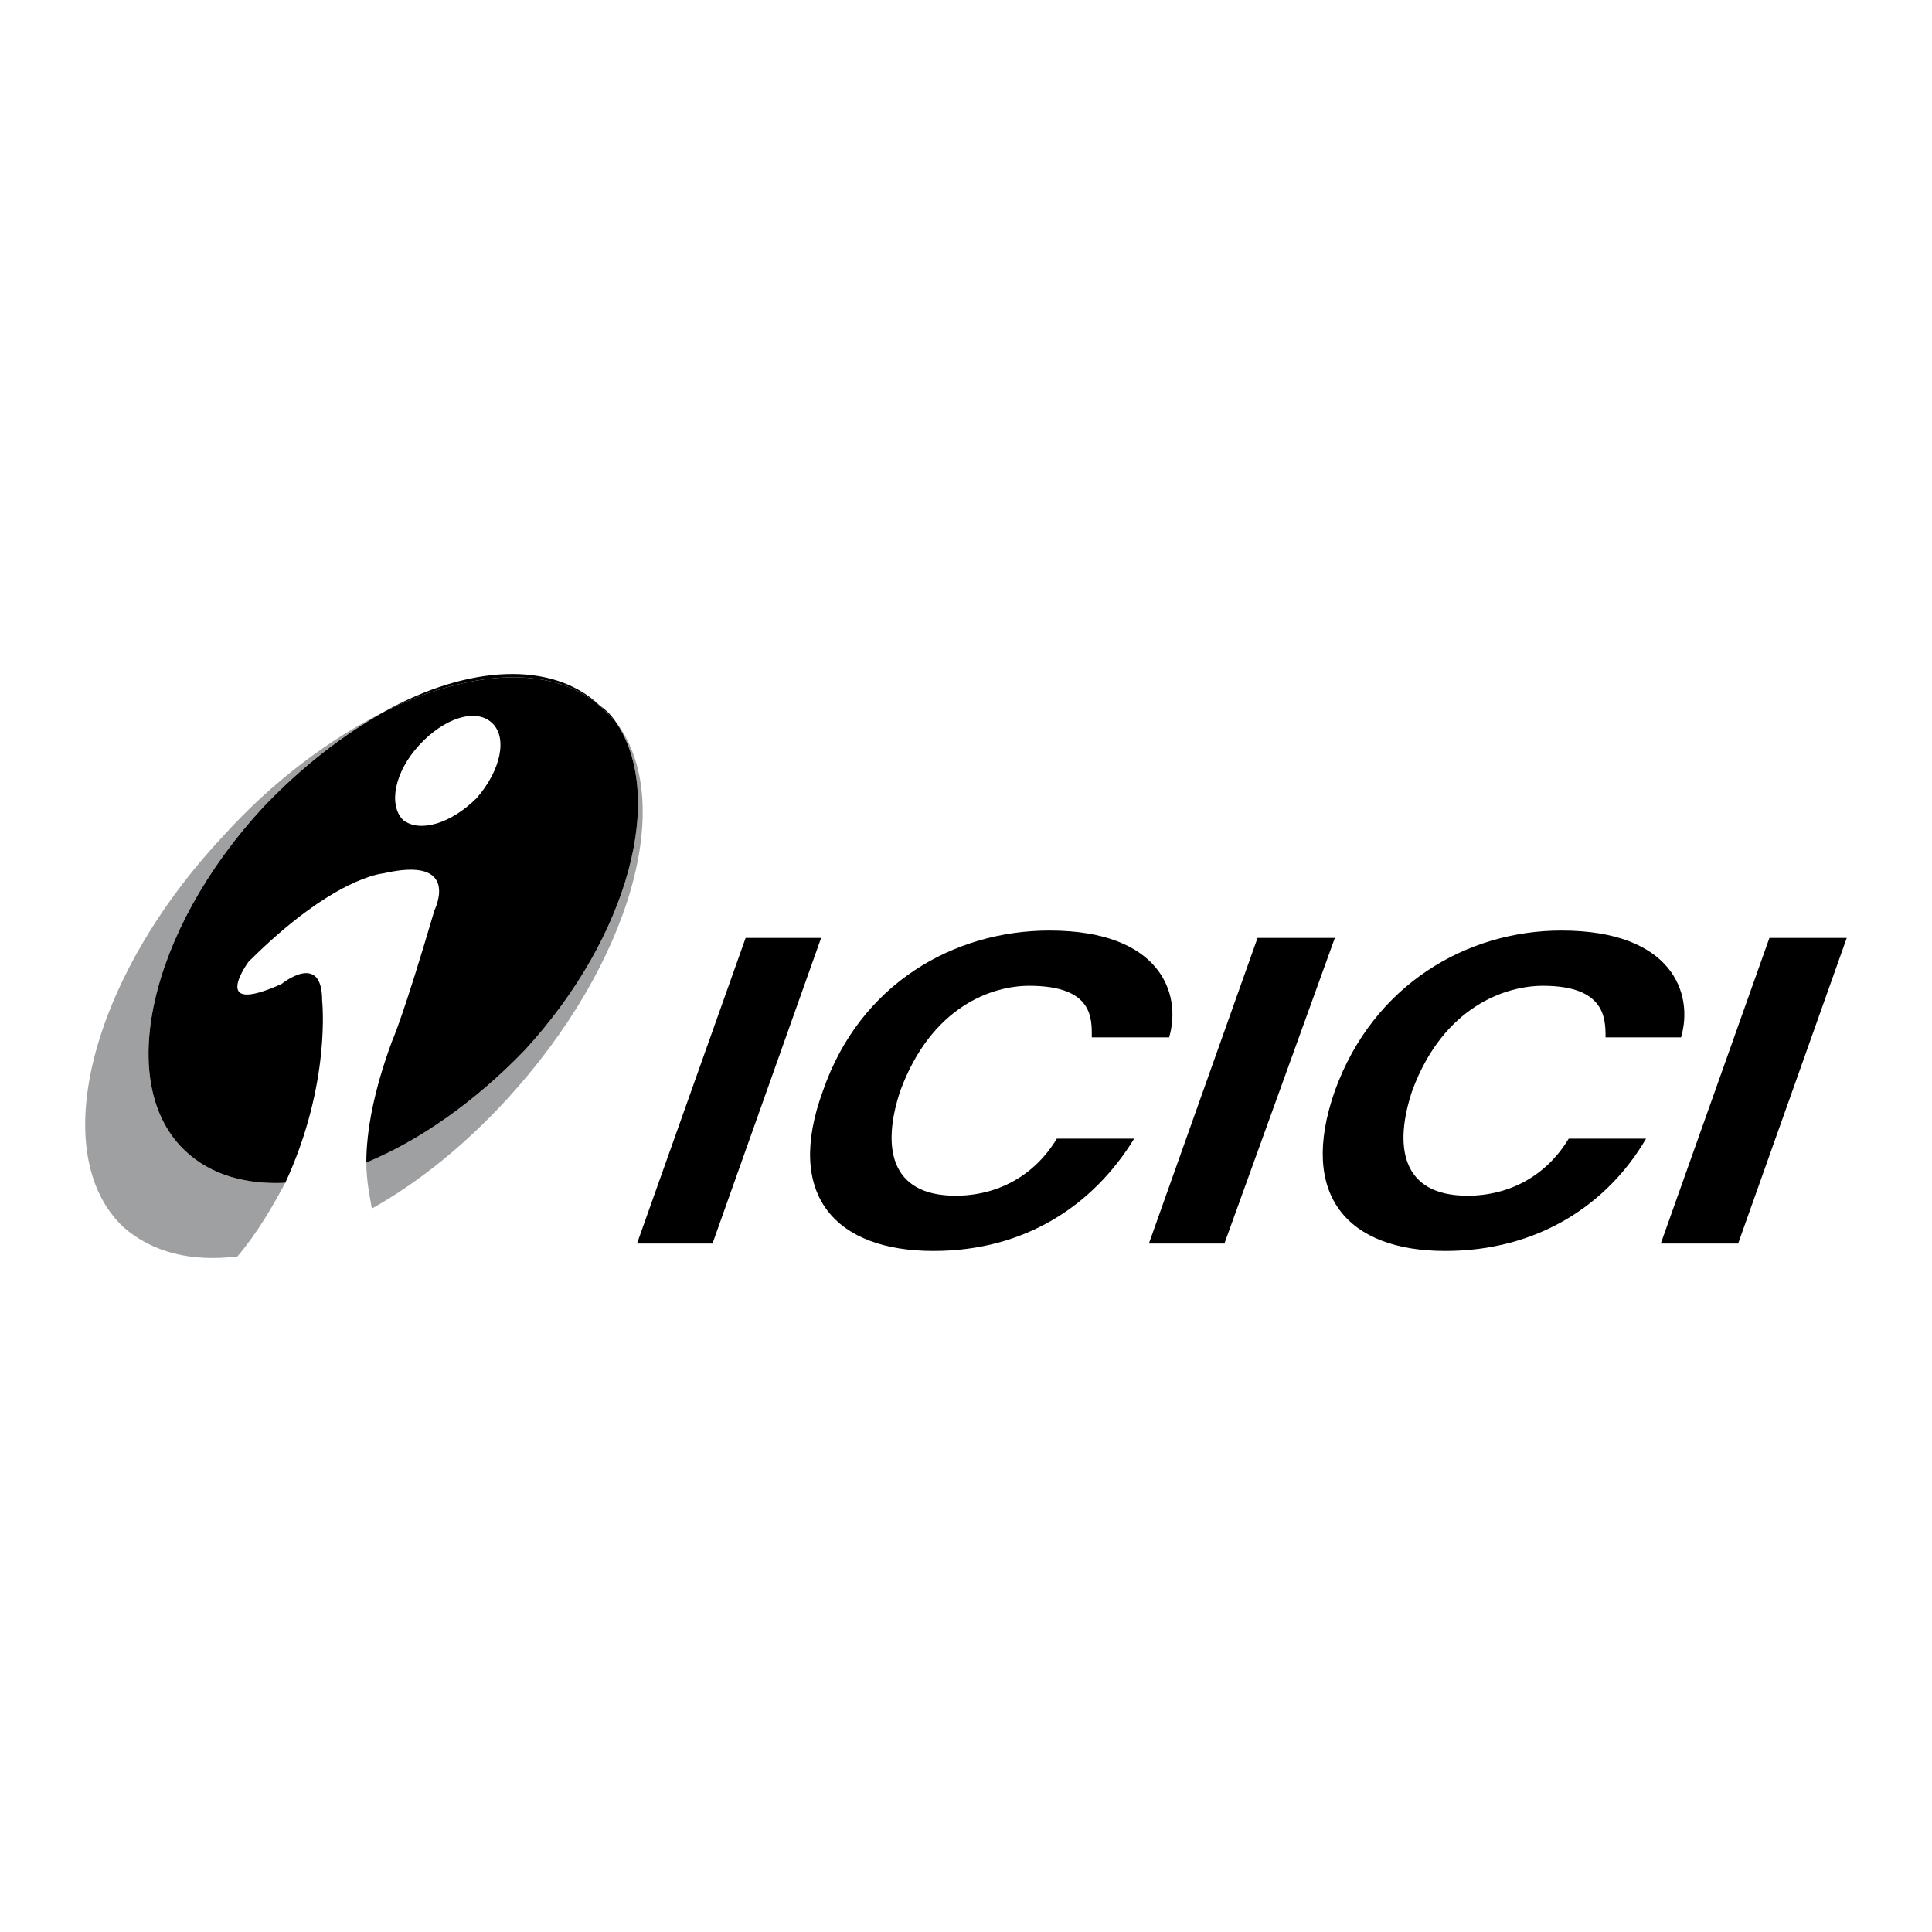
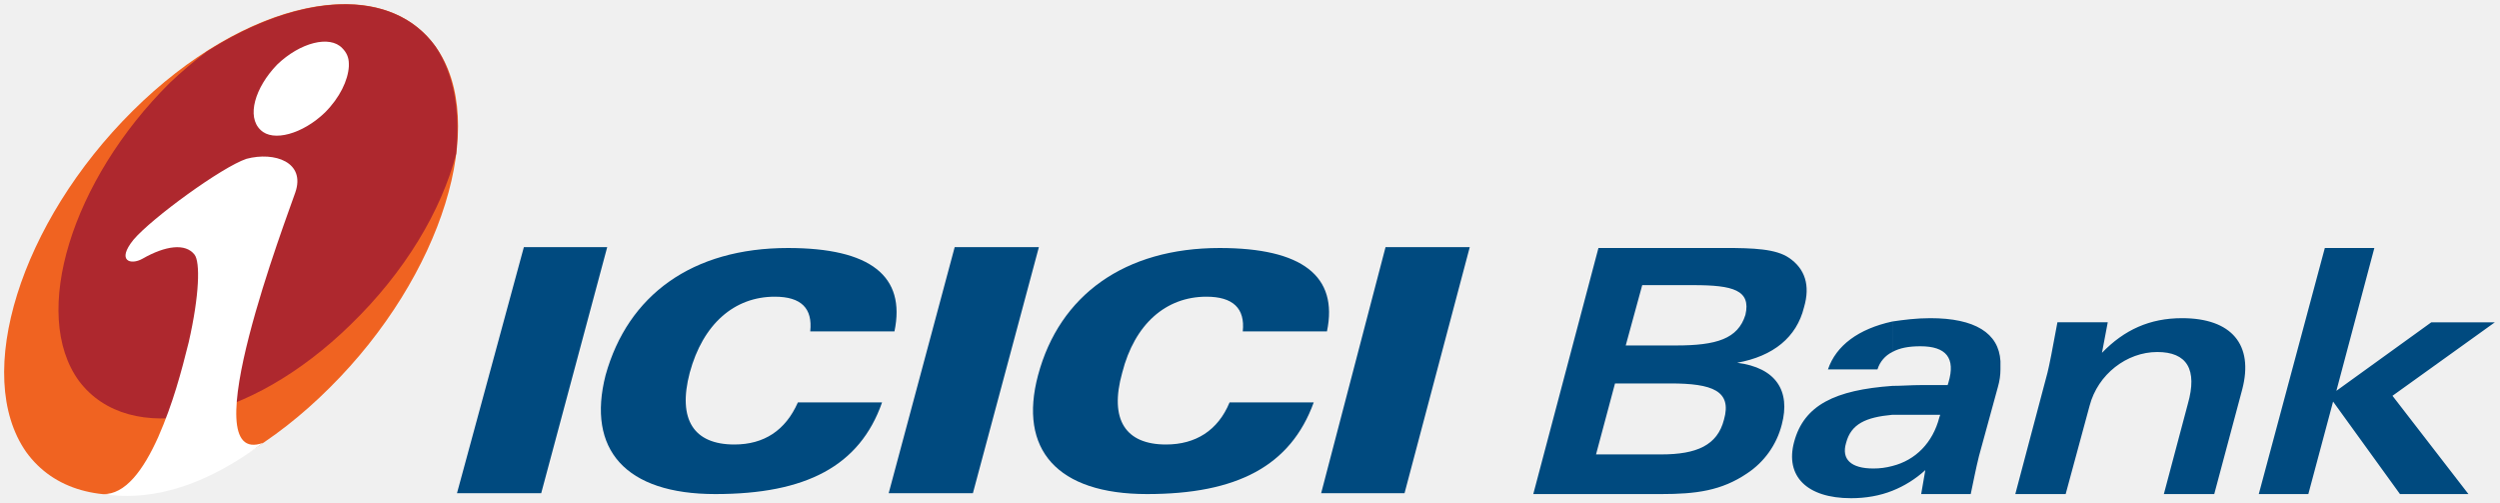
- <svg xmlns="http://www.w3.org/2000/svg" width="2500" height="2500" viewBox="0 0 192.756 192.756">
-   <g fill-rule="evenodd" clip-rule="evenodd">
-     <path fill="#fff" d="M0 0h192.756v192.756H0V0z" />
-     <path d="M71.085 124.07h-7.532l10.839-30.495h7.532L71.085 124.07zM108.93 103.494c0-1.836.184-5.143-6.246-5.143-3.674 0-9.737 2.02-12.86 10.471-1.837 5.512-1.102 10.473 5.512 10.473 4.225 0 7.899-2.021 10.104-5.695h7.717c-4.043 6.613-10.84 11.207-20.026 11.207-9.736 0-14.88-5.512-11.022-15.984 3.675-10.654 13.044-15.983 22.597-15.983 11.023 0 13.227 6.247 11.941 10.655h-7.717v-.001zM122.158 124.07h-7.533l10.84-30.495h7.715l-11.022 30.495zM160.186 103.494c0-1.836 0-5.143-6.246-5.143-3.674 0-9.92 2.02-13.043 10.471-1.838 5.512-1.104 10.473 5.512 10.473 4.225 0 7.898-2.021 10.104-5.695h7.717c-3.859 6.613-10.84 11.207-20.025 11.207-9.736 0-14.697-5.512-11.023-15.984 3.859-10.654 13.229-15.983 22.598-15.983 11.021 0 13.227 6.247 11.941 10.655h-7.535v-.001zM173.414 124.07h-7.717l10.84-30.495h7.715l-10.838 30.495z" />
-     <path d="M61.349 71.896c5.144 7.348 1.469 21.495-9.002 32.885-4.96 5.145-10.472 9.002-15.799 11.207 0 1.836.367 3.49.551 4.592 4.592-2.572 9.186-6.246 13.411-10.838 12.491-13.596 17.085-29.946 10.839-37.846z" fill="#9ea0a2" />
-     <path d="M60.246 70.794l1.103 1.102a5.6 5.6 0 0 0-1.47-1.47c-4.777-4.593-13.228-4.042-21.495.551 8.635-4.225 17.085-4.776 21.862-.183z" />
-     <path d="M18.543 114.885c-7.165-6.613-3.674-22.045 7.716-34.354 3.858-4.042 7.899-7.165 12.125-9.553-5.511 2.755-11.207 6.981-16.167 12.492-13.227 14.147-17.637 31.598-9.92 38.948 2.939 2.572 6.797 3.49 11.39 2.939 2.021-2.389 3.491-4.961 4.777-7.35-3.858.184-7.349-.734-9.921-3.122z" fill="#9ea0a2" />
-     <path d="M38.384 70.978c8.635-4.226 17.085-4.777 21.862-.184l1.103 1.102c5.144 7.348 1.469 21.495-9.002 32.885-4.96 5.145-10.472 9.002-15.799 11.207 0-3.123.735-7.166 2.572-12.125 0 0 1.102-2.389 4.225-13.044 0 0 2.755-5.512-5.144-3.674 0 0-4.96.367-13.411 8.818 0 0-4.042 5.512 3.307 2.205 0 0 4.042-3.308 4.042 1.652 0 0 .918 8.268-3.674 18.188-3.858.184-7.349-.734-9.92-3.123-7.165-6.613-3.674-22.045 7.716-34.354 3.856-4.042 7.898-7.165 12.123-9.553zm3.491 3.307c-2.572 2.756-3.123 6.062-1.654 7.532 1.654 1.286 4.777.368 7.349-2.205 2.388-2.755 3.123-6.062 1.47-7.532s-4.777-.368-7.165 2.205z" />
-   </g>
+ <svg xmlns="http://www.w3.org/2000/svg" width="303.593" height="61" viewBox="0 0 80.326 16.14">
+   <path d="M137.364 63.186h2.813l2.205-8.217h-2.784zm14.42 0h2.813l2.204-8.217h-2.812zm14.446 0h2.785l2.179-8.217h-2.813zm-17.066-5.404h2.813c.386-1.847-.8-2.784-3.557-2.784-3.198 0-5.348 1.571-6.092 4.246-.635 2.48.661 3.97 3.665 3.97 3.033 0 4.825-.937 5.57-3.06h-2.812c-.414.936-1.13 1.405-2.122 1.405-1.352 0-1.903-.827-1.49-2.398.441-1.627 1.49-2.537 2.84-2.537.882 0 1.268.386 1.185 1.158m14.448 0h2.812c.386-1.847-.828-2.784-3.585-2.784-3.171 0-5.349 1.571-6.065 4.246-.662 2.48.634 3.97 3.64 3.97 3.005 0 4.796-.937 5.568-3.06h-2.811c-.388.936-1.132 1.405-2.124 1.405-1.35 0-1.902-.827-1.462-2.398.415-1.627 1.462-2.537 2.813-2.537.883 0 1.296.386 1.214 1.158" style="fill:#004a7f;fill-opacity:1;fill-rule:nonzero;stroke:none;stroke-width:.353" transform="translate(-117.497 -44.956)scale(.9623)" />
+   <path d="M126.529 50.422c3.75-3.722 8.298-4.688 10.119-2.152 1.82 2.537.22 7.665-3.53 11.387-3.75 3.75-8.298 4.714-10.146 2.15-1.792-2.563-.192-7.665 3.557-11.385" style="fill:#f06321;fill-opacity:1;fill-rule:nonzero;stroke:none;stroke-width:.353" transform="translate(-117.497 -44.956)scale(.9623)" />
+   <path d="M129.01 48.436a14 14 0 0 0-1.24 1.049c-3.28 3.252-4.66 7.718-3.033 9.952 1.681 2.232 5.707 1.405 9.07-1.876 1.82-1.764 3.033-3.805 3.53-5.706.137-1.406-.056-2.647-.69-3.585-1.433-1.984-4.52-1.82-7.637.166" style="fill:#ae282e;fill-opacity:1;fill-rule:nonzero;stroke:none;stroke-width:.353" transform="translate(-117.497 -44.956)scale(.9623)" />
+   <path d="M133.752 48.85v.082c-.027.468-.303 1.047-.799 1.543-.744.717-1.736.993-2.151.58-.469-.44-.192-1.406.552-2.178.772-.744 1.764-.992 2.178-.551.138.137.22.303.22.523m-2.866 12.655c-1.765 1.323-3.584 1.986-5.35 1.71.745.027 1.352-.8 1.848-1.903.496-1.13.772-2.177 1.02-3.171.358-1.571.386-2.673.193-2.921-.303-.388-.965-.304-1.738.137-.386.22-.882.083-.301-.634.606-.716 2.949-2.426 3.775-2.702.939-.248 1.986.11 1.628 1.13-.25.744-3.502 9.236-1.075 8.354" style="fill:#fff;fill-opacity:1;fill-rule:nonzero;stroke:none;stroke-width:.353" transform="translate(-117.497 -44.956)scale(.9623)" />
+   <path d="m175.412 61.89.634-2.37h1.543v-1.268h-1.185l.551-2.014h.634v-1.241h-2.096l-2.177 8.217h4.273V61.89zm2.177-2.37h.303c1.407 0 2.069.247 1.793 1.212-.22.854-.91 1.158-2.096 1.158v1.324c1.159 0 2.013-.11 2.868-.69a2.77 2.77 0 0 0 1.159-1.627c.301-1.13-.195-1.903-1.49-2.067 1.213-.22 1.986-.855 2.232-1.848.22-.744.028-1.295-.496-1.653-.44-.303-1.185-.332-2.177-.332h-2.096v1.241h1.076c1.323 0 1.93.166 1.737.992-.248.8-.965 1.022-2.315 1.022h-.498zm7.72-2.068v1.019a.96.96 0 0 0-.496.58h-1.654c.274-.8 1.02-1.352 2.15-1.599m0 4.825a2.4 2.4 0 0 1-.634.083c-.744 0-1.075-.305-.91-.856.166-.634.662-.855 1.544-.937v-.965c-1.903.138-2.95.634-3.281 1.874-.303 1.13.415 1.876 1.903 1.876.496 0 .964-.083 1.378-.248zm1.6-1.71-.028.082c-.22.855-.8 1.435-1.572 1.628v.827a3.6 3.6 0 0 0 1.102-.69l-.138.8h1.655c.083-.387.166-.828.276-1.27l.634-2.314q.083-.29.083-.58v-.275c-.055-.938-.855-1.434-2.343-1.434-.47 0-.883.055-1.27.111v1.019c.249-.137.552-.192.94-.192.852 0 1.184.385.935 1.213l-.026.083h-.884c-.329 0-.661.027-.964.027v.965zm2.508 2.647h1.682l.8-2.95c.275-1.048 1.24-1.793 2.26-1.793.992 0 1.351.58 1.02 1.737l-.8 3.006h1.683l.937-3.502c.386-1.488-.359-2.371-2.012-2.371-1.076 0-1.93.386-2.675 1.157l.193-1.02h-1.681c-.166.91-.276 1.463-.332 1.683zm8.133 0h1.655l.827-3.088 2.234 3.088h2.287l-2.537-3.281 3.42-2.454h-2.123l-3.171 2.288 1.268-4.769h-1.654zm0 0" style="fill:#004a7f;fill-opacity:1;fill-rule:nonzero;stroke:none;stroke-width:.353" transform="translate(-117.497 -44.956)scale(.9623)" />
</svg>
